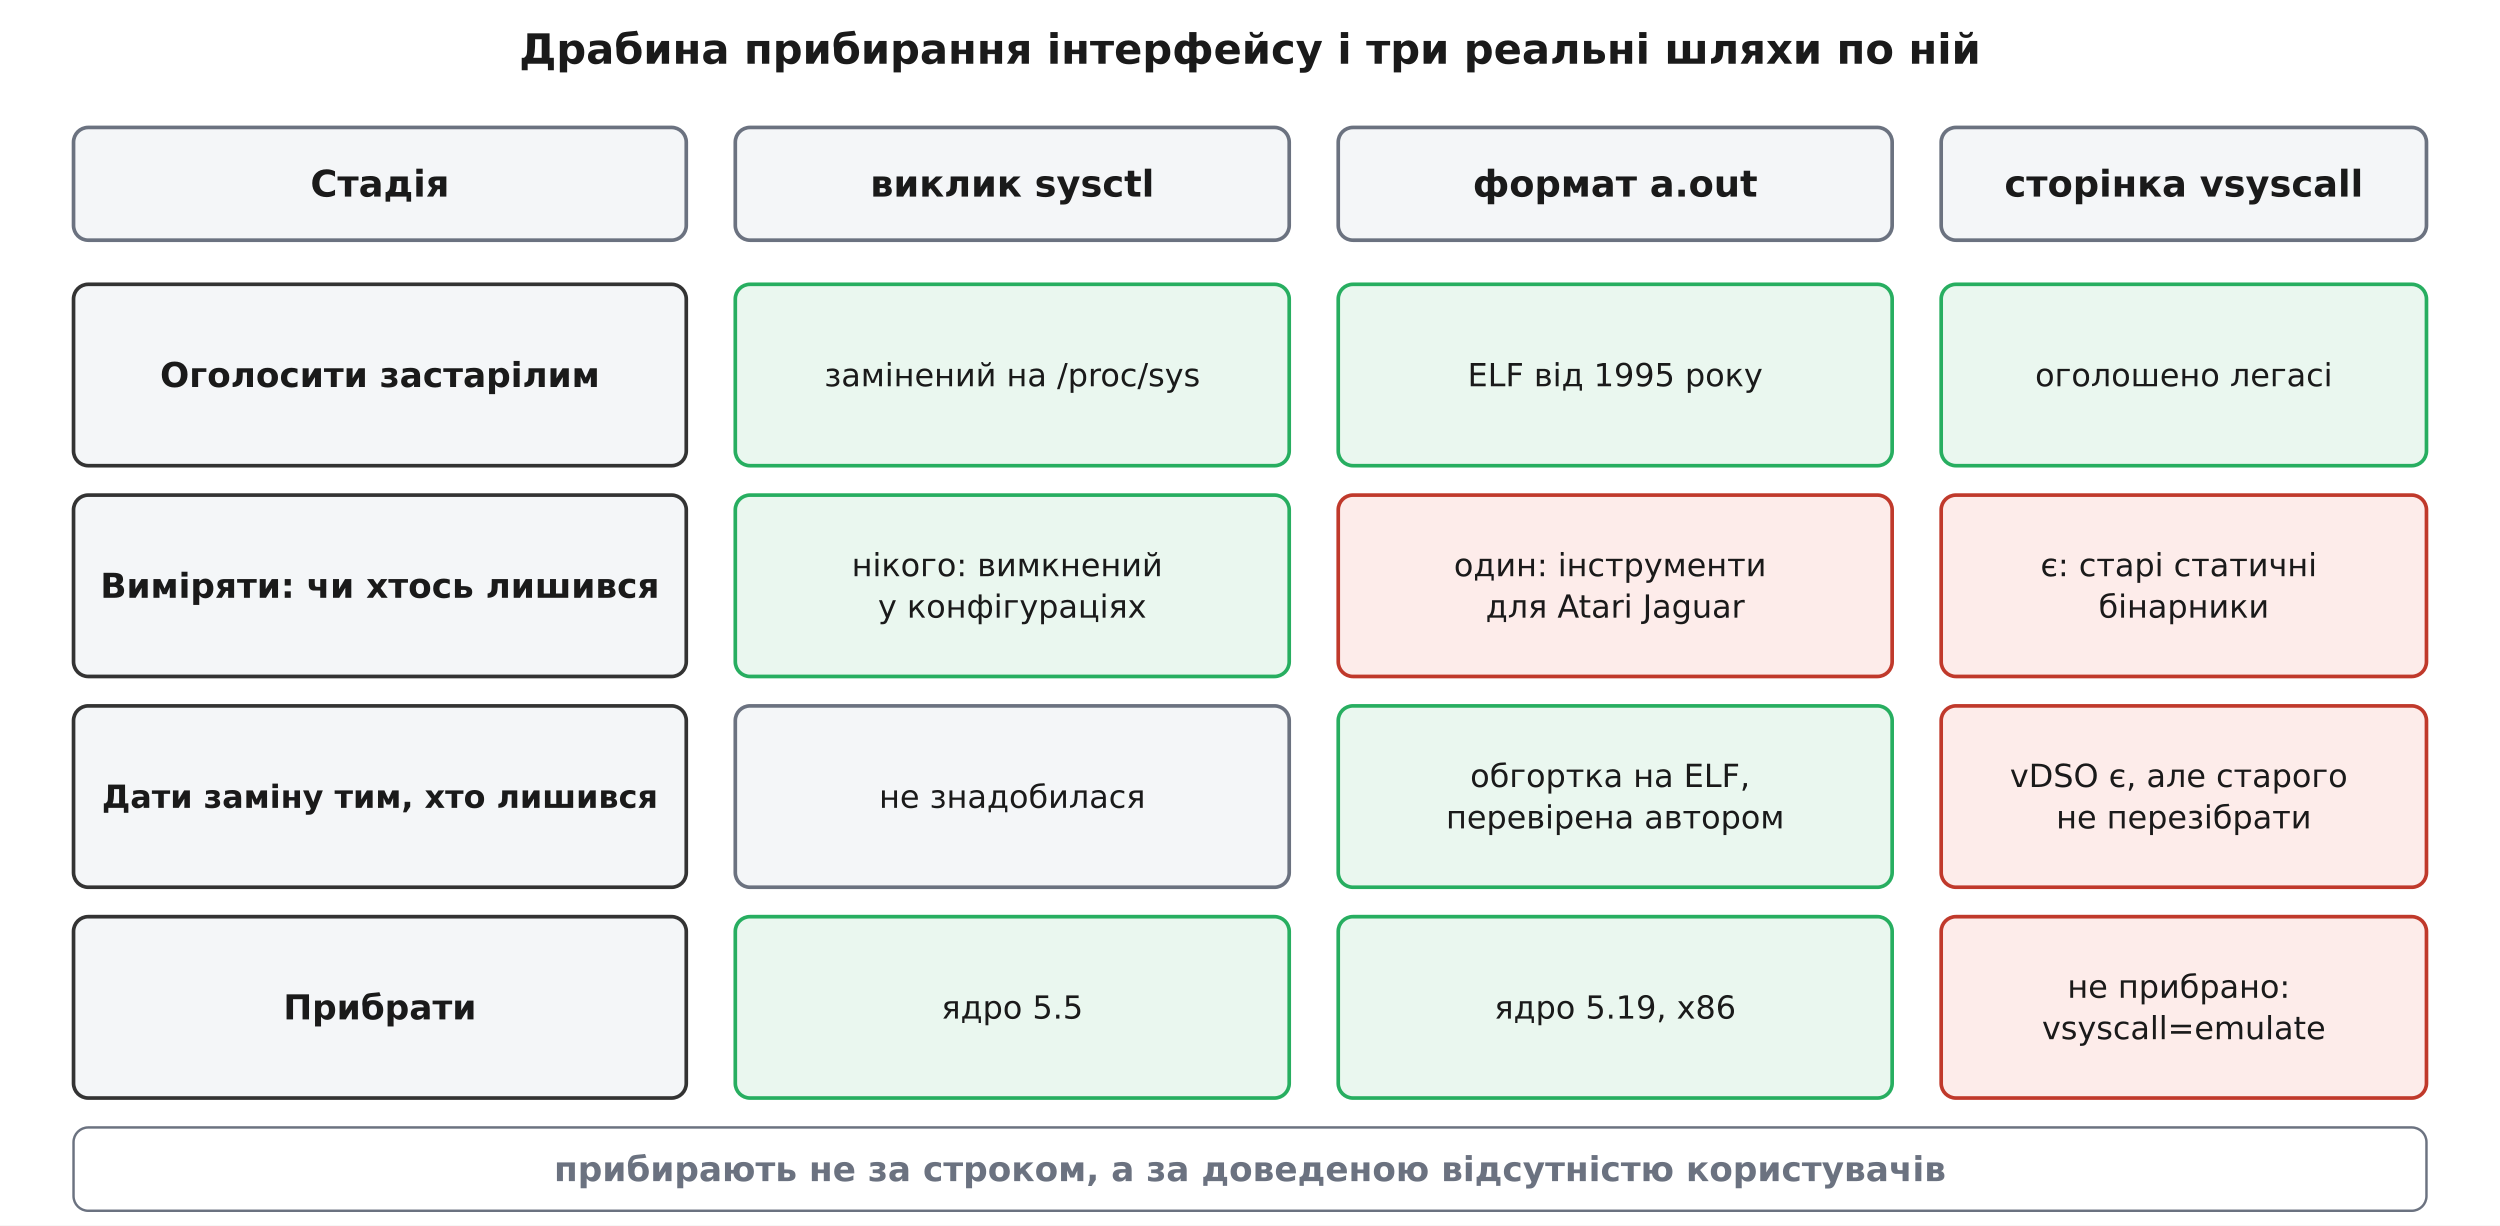
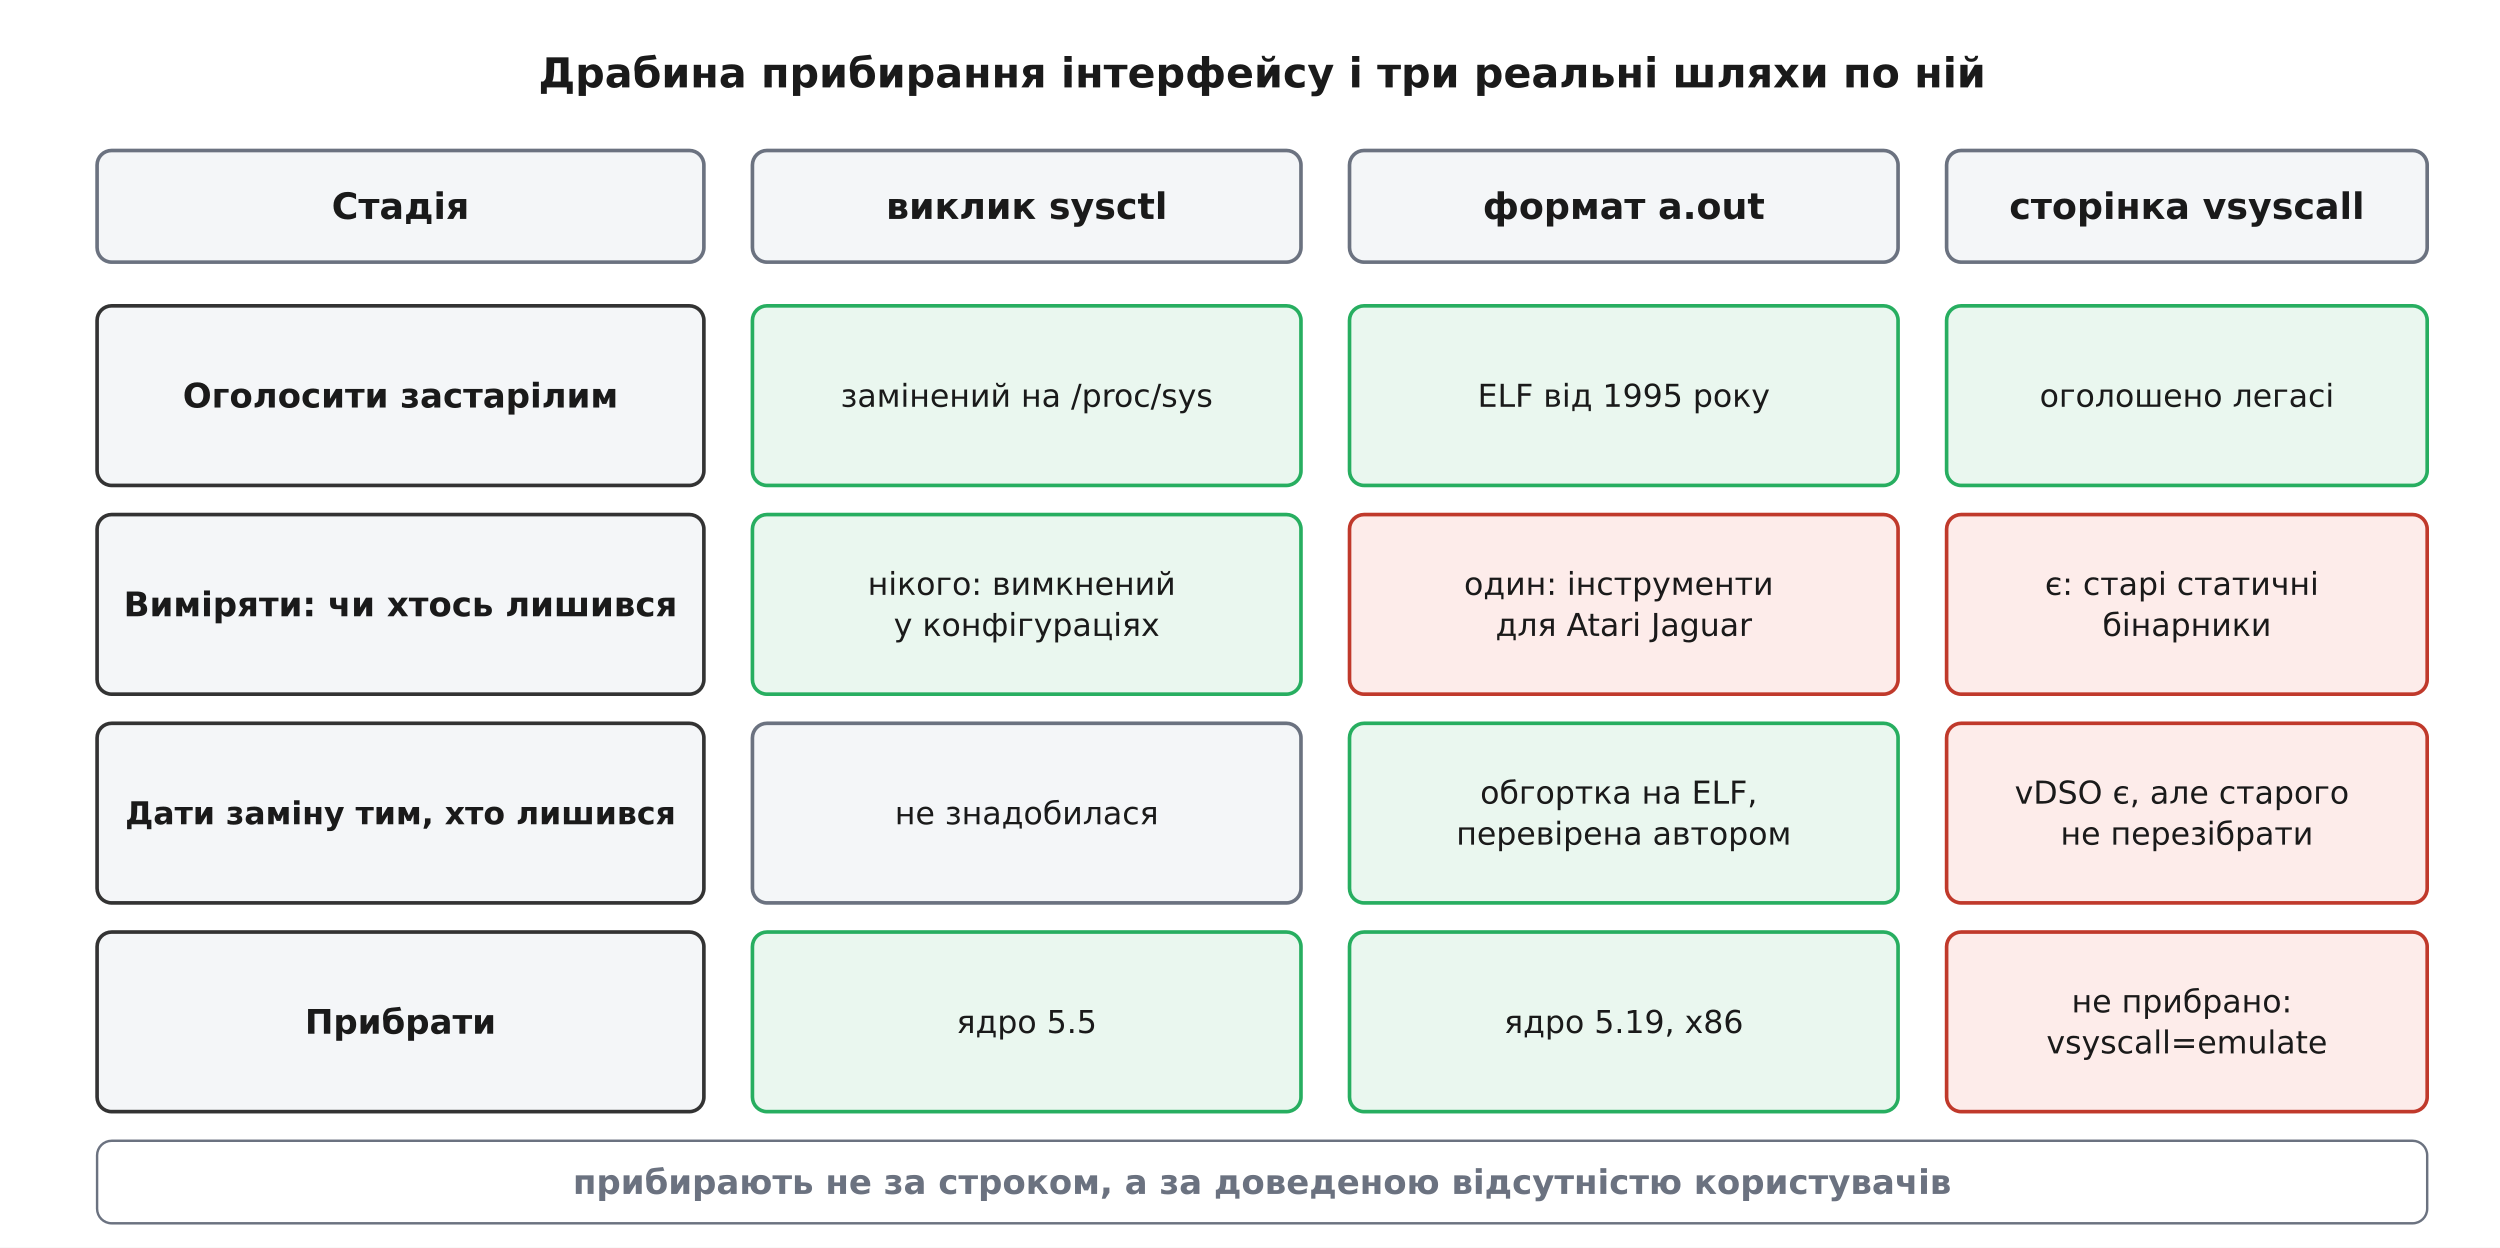
- <svg xmlns="http://www.w3.org/2000/svg" viewBox="0 0 1020 500" font-family="'Segoe UI', 'DejaVu Sans', Arial, sans-serif">
-   <rect width="1020" height="500" fill="#ffffff" />
+ <svg xmlns="http://www.w3.org/2000/svg" viewBox="-10 -10 1030 514" font-family="'Segoe UI', 'DejaVu Sans', Arial, sans-serif">
+   <rect x="-10" y="-10" width="1030" height="514" fill="#ffffff" />
  <defs>
    <marker id="arrow" viewBox="0 0 10 10" refX="9" refY="5" markerWidth="7" markerHeight="7" orient="auto-start-reverse">
      <path d="M0 0 L10 5 L0 10 z" fill="#333333" />
    </marker>
  </defs>
  <text x="510.0" y="26.0" font-family="'Segoe UI', 'DejaVu Sans', Arial, sans-serif" font-size="17" fill="#1a1a1a" text-anchor="middle" font-weight="700">Драбина прибирання інтерфейсу і три реальні шляхи по ній</text>
  <rect x="30.0" y="52.0" width="250.0" height="46.0" rx="6" fill="#f4f6f8" stroke="#6b7280" stroke-width="1.5" />
  <text x="155.0" y="80.2" font-family="'Segoe UI', 'DejaVu Sans', Arial, sans-serif" font-size="15" fill="#1a1a1a" text-anchor="middle" font-weight="700">
    <tspan x="155.0" dy="0.0">Стадія</tspan>
  </text>
  <rect x="300.0" y="52.0" width="226.0" height="46.0" rx="6" fill="#f4f6f8" stroke="#6b7280" stroke-width="1.5" />
  <text x="413.0" y="80.2" font-family="'Segoe UI', 'DejaVu Sans', Arial, sans-serif" font-size="15" fill="#1a1a1a" text-anchor="middle" font-weight="700">
    <tspan x="413.0" dy="0.0">виклик sysctl</tspan>
  </text>
  <rect x="546.0" y="52.0" width="226.0" height="46.0" rx="6" fill="#f4f6f8" stroke="#6b7280" stroke-width="1.5" />
  <text x="659.0" y="80.2" font-family="'Segoe UI', 'DejaVu Sans', Arial, sans-serif" font-size="15" fill="#1a1a1a" text-anchor="middle" font-weight="700">
    <tspan x="659.0" dy="0.0">формат a.out</tspan>
  </text>
  <rect x="792.0" y="52.0" width="198.0" height="46.0" rx="6" fill="#f4f6f8" stroke="#6b7280" stroke-width="1.5" />
  <text x="891.0" y="80.2" font-family="'Segoe UI', 'DejaVu Sans', Arial, sans-serif" font-size="15" fill="#1a1a1a" text-anchor="middle" font-weight="700">
    <tspan x="891.0" dy="0.0">сторінка vsyscall</tspan>
  </text>
  <rect x="30.0" y="116.0" width="250.0" height="74.0" rx="6" fill="#f4f6f8" stroke="#333333" stroke-width="1.5" />
  <text x="155.0" y="157.9" font-family="'Segoe UI', 'DejaVu Sans', Arial, sans-serif" font-size="14" fill="#1a1a1a" text-anchor="middle" font-weight="700">
    <tspan x="155.0" dy="0.0">Оголосити застарілим</tspan>
  </text>
  <rect x="300.0" y="116.0" width="226.0" height="74.0" rx="6" fill="#eaf7ef" stroke="#27ae60" stroke-width="1.5" />
  <text x="413.0" y="157.6" font-family="'Segoe UI', 'DejaVu Sans', Arial, sans-serif" font-size="13" fill="#1a1a1a" text-anchor="middle">
    <tspan x="413.0" dy="0.0">замінений на /proc/sys</tspan>
  </text>
  <rect x="546.0" y="116.0" width="226.0" height="74.0" rx="6" fill="#eaf7ef" stroke="#27ae60" stroke-width="1.5" />
  <text x="659.0" y="157.6" font-family="'Segoe UI', 'DejaVu Sans', Arial, sans-serif" font-size="13" fill="#1a1a1a" text-anchor="middle">
    <tspan x="659.0" dy="0.0">ELF від 1995 року</tspan>
  </text>
  <rect x="792.0" y="116.0" width="198.0" height="74.0" rx="6" fill="#eaf7ef" stroke="#27ae60" stroke-width="1.5" />
  <text x="891.0" y="157.6" font-family="'Segoe UI', 'DejaVu Sans', Arial, sans-serif" font-size="13" fill="#1a1a1a" text-anchor="middle">
    <tspan x="891.0" dy="0.0">оголошено легасі</tspan>
  </text>
  <rect x="30.0" y="202.0" width="250.0" height="74.0" rx="6" fill="#f4f6f8" stroke="#333333" stroke-width="1.5" />
  <text x="155.0" y="243.9" font-family="'Segoe UI', 'DejaVu Sans', Arial, sans-serif" font-size="14" fill="#1a1a1a" text-anchor="middle" font-weight="700">
    <tspan x="155.0" dy="0.0">Виміряти: чи хтось лишився</tspan>
  </text>
  <rect x="300.0" y="202.0" width="226.0" height="74.0" rx="6" fill="#eaf7ef" stroke="#27ae60" stroke-width="1.5" />
  <text x="413.0" y="235.1" font-family="'Segoe UI', 'DejaVu Sans', Arial, sans-serif" font-size="13" fill="#1a1a1a" text-anchor="middle">
    <tspan x="413.0" dy="0.0">нікого: вимкнений</tspan>
    <tspan x="413.0" dy="16.9">у конфігураціях</tspan>
  </text>
  <rect x="546.0" y="202.0" width="226.0" height="74.0" rx="6" fill="#fdecea" stroke="#c0392b" stroke-width="1.5" />
  <text x="659.0" y="235.1" font-family="'Segoe UI', 'DejaVu Sans', Arial, sans-serif" font-size="13" fill="#1a1a1a" text-anchor="middle">
    <tspan x="659.0" dy="0.0">один: інструменти</tspan>
    <tspan x="659.0" dy="16.9">для Atari Jaguar</tspan>
  </text>
  <rect x="792.0" y="202.0" width="198.0" height="74.0" rx="6" fill="#fdecea" stroke="#c0392b" stroke-width="1.5" />
  <text x="891.0" y="235.1" font-family="'Segoe UI', 'DejaVu Sans', Arial, sans-serif" font-size="13" fill="#1a1a1a" text-anchor="middle">
    <tspan x="891.0" dy="0.0">є: старі статичні</tspan>
    <tspan x="891.0" dy="16.9">бінарники</tspan>
  </text>
  <rect x="30.0" y="288.0" width="250.0" height="74.0" rx="6" fill="#f4f6f8" stroke="#333333" stroke-width="1.5" />
  <text x="155.0" y="329.6" font-family="'Segoe UI', 'DejaVu Sans', Arial, sans-serif" font-size="13" fill="#1a1a1a" text-anchor="middle" font-weight="700">
    <tspan x="155.0" dy="0.0">Дати заміну тим, хто лишився</tspan>
  </text>
  <rect x="300.0" y="288.0" width="226.0" height="74.0" rx="6" fill="#f4f6f8" stroke="#6b7280" stroke-width="1.5" />
  <text x="413.0" y="329.6" font-family="'Segoe UI', 'DejaVu Sans', Arial, sans-serif" font-size="13" fill="#1a1a1a" text-anchor="middle">
    <tspan x="413.0" dy="0.0">не знадобилася</tspan>
  </text>
  <rect x="546.0" y="288.0" width="226.0" height="74.0" rx="6" fill="#eaf7ef" stroke="#27ae60" stroke-width="1.5" />
  <text x="659.0" y="321.1" font-family="'Segoe UI', 'DejaVu Sans', Arial, sans-serif" font-size="13" fill="#1a1a1a" text-anchor="middle">
    <tspan x="659.0" dy="0.0">обгортка на ELF,</tspan>
    <tspan x="659.0" dy="16.9">перевірена автором</tspan>
  </text>
  <rect x="792.0" y="288.0" width="198.0" height="74.0" rx="6" fill="#fdecea" stroke="#c0392b" stroke-width="1.5" />
  <text x="891.0" y="321.1" font-family="'Segoe UI', 'DejaVu Sans', Arial, sans-serif" font-size="13" fill="#1a1a1a" text-anchor="middle">
    <tspan x="891.0" dy="0.0">vDSO є, але старого</tspan>
    <tspan x="891.0" dy="16.9">не перезібрати</tspan>
  </text>
  <rect x="30.0" y="374.0" width="250.0" height="74.0" rx="6" fill="#f4f6f8" stroke="#333333" stroke-width="1.5" />
  <text x="155.0" y="415.9" font-family="'Segoe UI', 'DejaVu Sans', Arial, sans-serif" font-size="14" fill="#1a1a1a" text-anchor="middle" font-weight="700">
    <tspan x="155.0" dy="0.0">Прибрати</tspan>
  </text>
  <rect x="300.0" y="374.0" width="226.0" height="74.0" rx="6" fill="#eaf7ef" stroke="#27ae60" stroke-width="1.5" />
  <text x="413.0" y="415.6" font-family="'Segoe UI', 'DejaVu Sans', Arial, sans-serif" font-size="13" fill="#1a1a1a" text-anchor="middle">
    <tspan x="413.0" dy="0.0">ядро 5.5</tspan>
  </text>
  <rect x="546.0" y="374.0" width="226.0" height="74.0" rx="6" fill="#eaf7ef" stroke="#27ae60" stroke-width="1.5" />
  <text x="659.0" y="415.6" font-family="'Segoe UI', 'DejaVu Sans', Arial, sans-serif" font-size="13" fill="#1a1a1a" text-anchor="middle">
    <tspan x="659.0" dy="0.0">ядро 5.19, x86</tspan>
  </text>
  <rect x="792.0" y="374.0" width="198.0" height="74.0" rx="6" fill="#fdecea" stroke="#c0392b" stroke-width="1.5" />
  <text x="891.0" y="407.1" font-family="'Segoe UI', 'DejaVu Sans', Arial, sans-serif" font-size="13" fill="#1a1a1a" text-anchor="middle">
    <tspan x="891.0" dy="0.0">не прибрано:</tspan>
    <tspan x="891.0" dy="16.9">vsyscall=emulate</tspan>
  </text>
  <rect x="30.0" y="460.0" width="960.0" height="34.0" rx="6" fill="#ffffff" stroke="#6b7280" stroke-width="1.0" />
  <text x="510.0" y="481.9" font-family="'Segoe UI', 'DejaVu Sans', Arial, sans-serif" font-size="14" fill="#6b7280" text-anchor="middle" font-weight="700">
    <tspan x="510.0" dy="0.0">прибирають не за строком, а за доведеною відсутністю користувачів</tspan>
  </text>
</svg>
